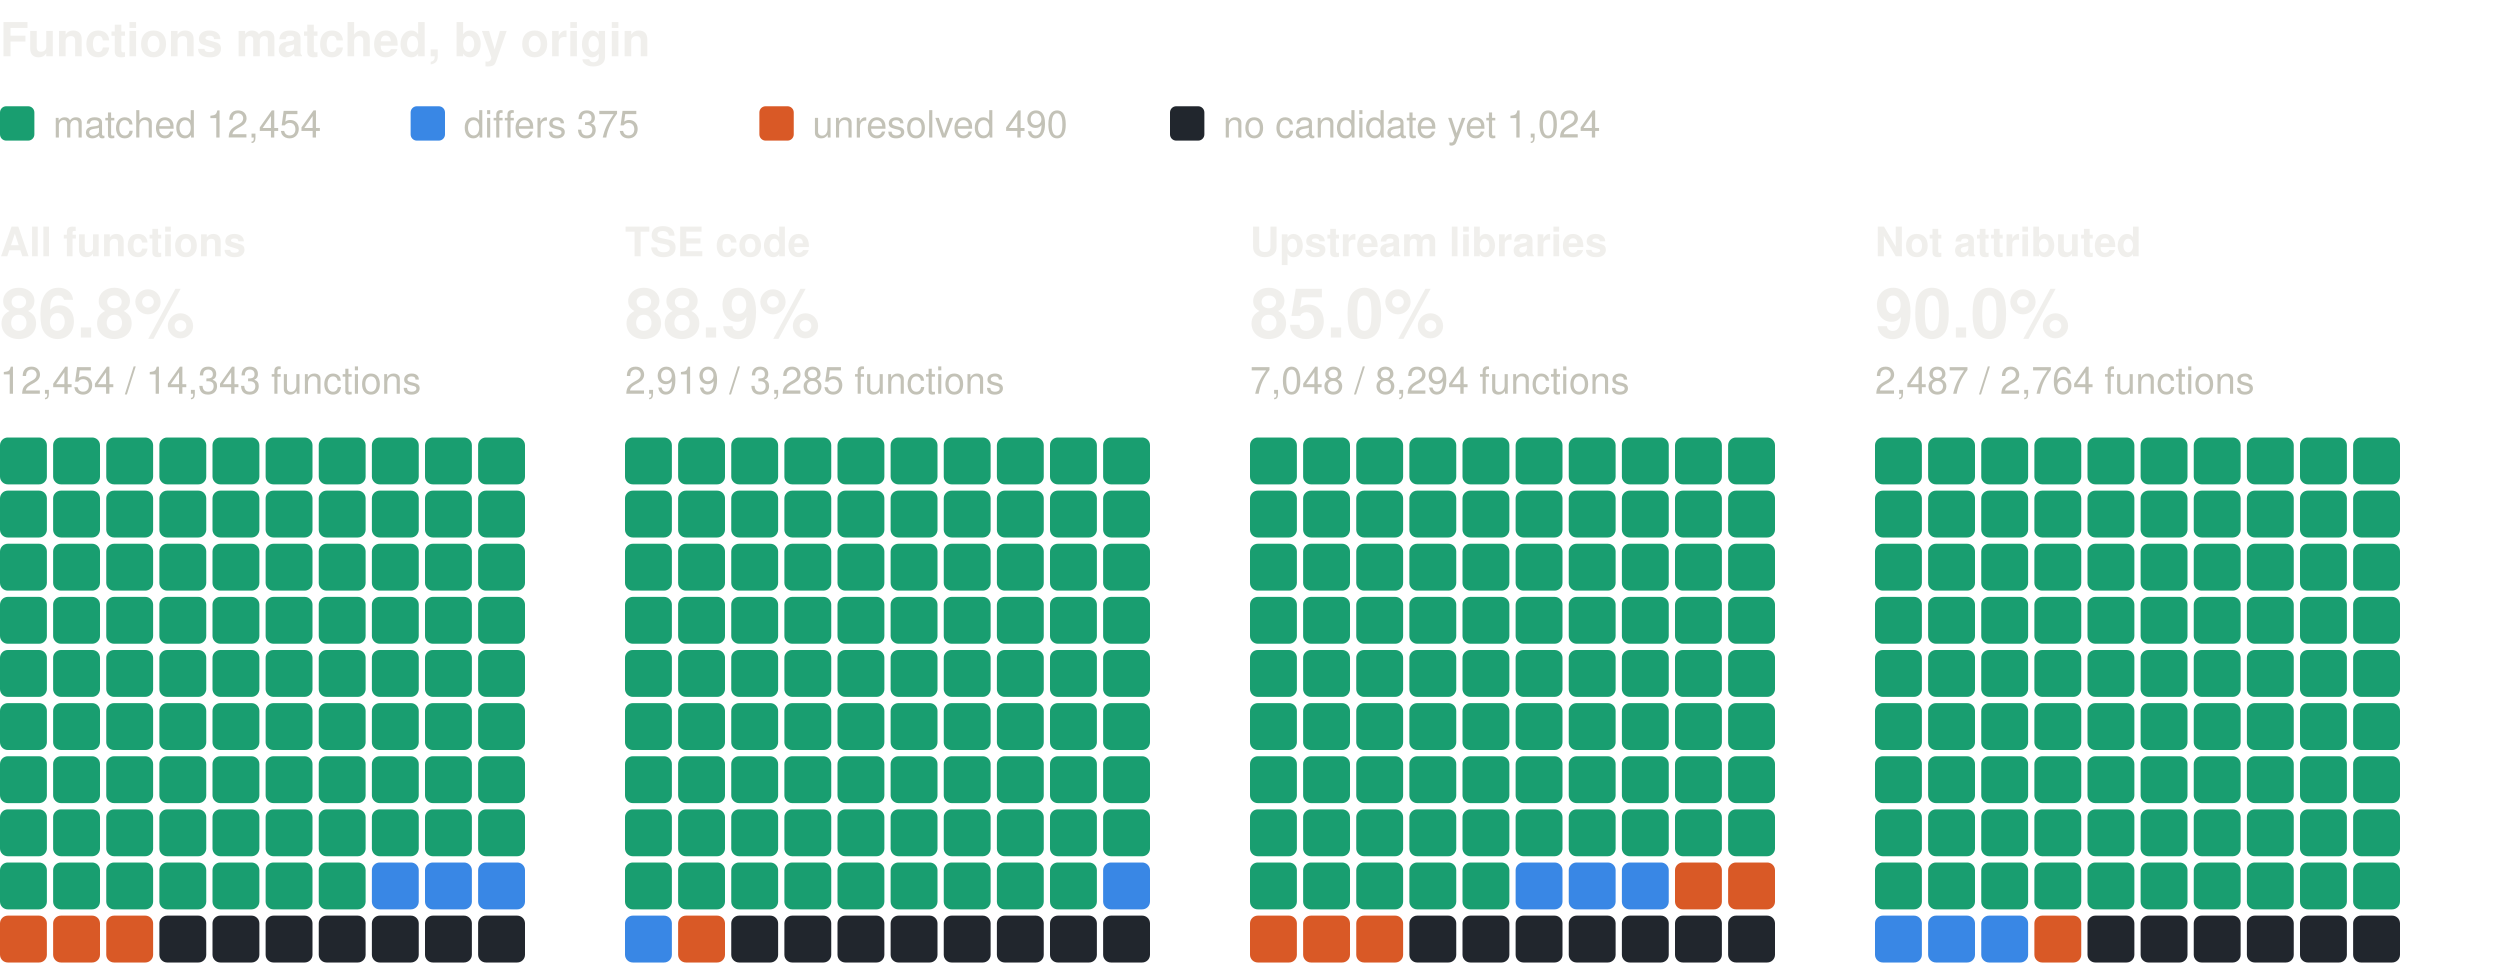
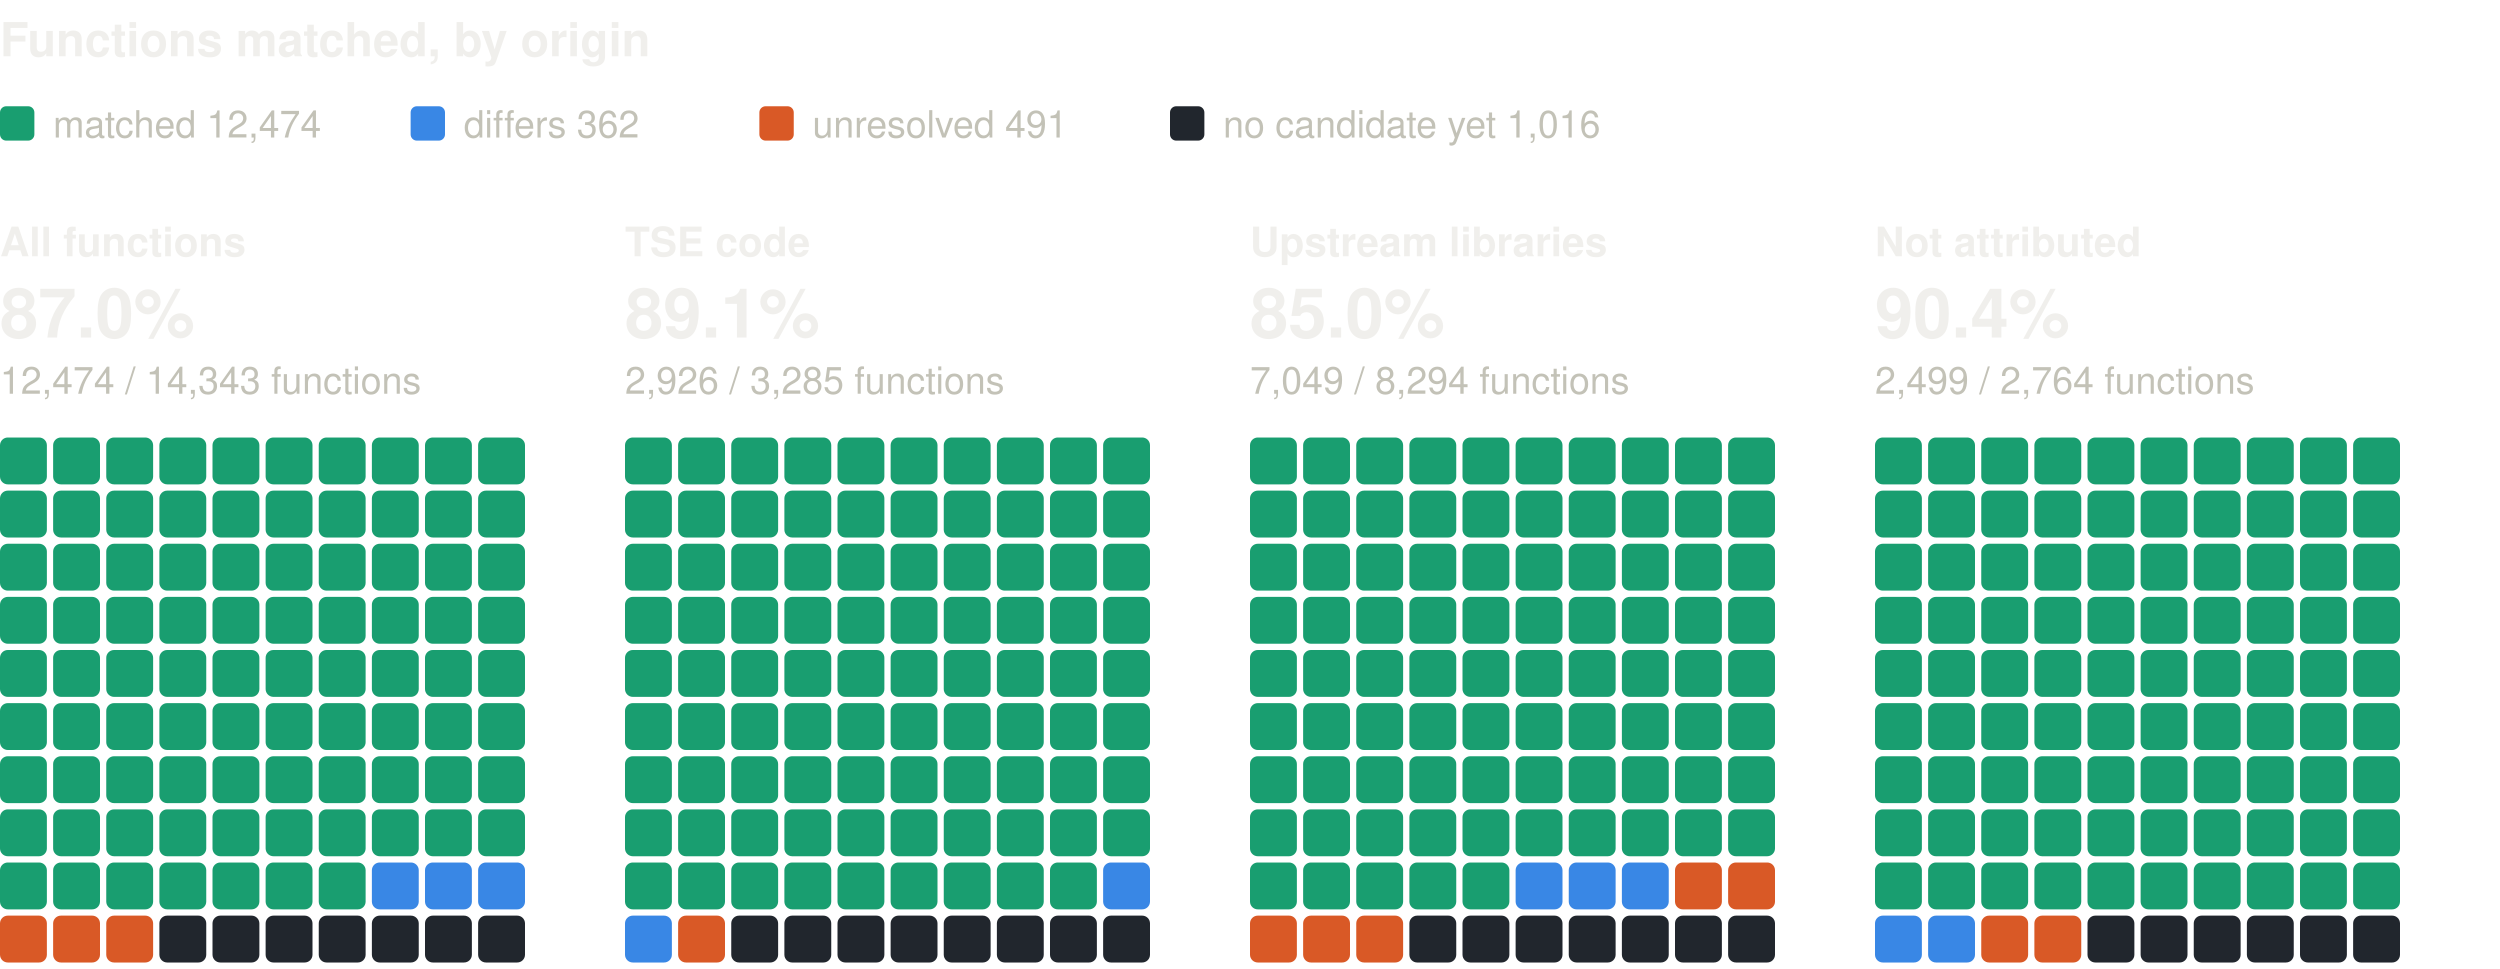
<svg xmlns="http://www.w3.org/2000/svg" width="800" height="310" viewBox="0 0 800 310" role="img" aria-label="Functions matched, by origin: one square per percent, coloured by verdict" font-family="system-ui, -apple-system, 'Segoe UI', Helvetica, Arial, sans-serif">
  <text x="0" y="18" font-size="15" fill="#f0efec" font-weight="600">Functions matched, by origin</text>
  <rect x="0" y="34" width="11" height="11" rx="2" fill="#199e70" />
-   <text x="17" y="44" font-size="12" fill="#c3c2b7">matched 12,454</text>
+   <text x="17" y="44" font-size="12" fill="#c3c2b7">matched 12,474</text>
  <rect x="131.4" y="34" width="11" height="11" rx="2" fill="#3987e5" />
-   <text x="148.4" y="44" font-size="12" fill="#c3c2b7">differs 375</text>
+   <text x="148.4" y="44" font-size="12" fill="#c3c2b7">differs 362</text>
  <rect x="243" y="34" width="11" height="11" rx="2" fill="#d95926" />
-   <text x="260" y="44" font-size="12" fill="#c3c2b7">unresolved 490</text>
+   <text x="260" y="44" font-size="12" fill="#c3c2b7">unresolved 491</text>
  <rect x="374.4" y="34" width="11" height="11" rx="2" fill="#21262d" />
-   <text x="391.4" y="44" font-size="12" fill="#c3c2b7">no candidate yet 1,024</text>
+   <text x="391.4" y="44" font-size="12" fill="#c3c2b7">no candidate yet 1,016</text>
  <text x="0" y="82" font-size="13" fill="#f0efec" font-weight="600">All functions</text>
-   <text x="0" y="108" font-size="22" fill="#f0efec" font-weight="600">86.8%</text>
-   <text x="0" y="126" font-size="12" fill="#c3c2b7">12,454 / 14,343 functions</text>
+   <text x="0" y="108" font-size="22" fill="#f0efec" font-weight="600">87.0%</text>
+   <text x="0" y="126" font-size="12" fill="#c3c2b7">12,474 / 14,343 functions</text>
  <rect x="0" y="140" width="15" height="15" rx="2.5" fill="#199e70" />
  <rect x="17" y="140" width="15" height="15" rx="2.5" fill="#199e70" />
  <rect x="34" y="140" width="15" height="15" rx="2.5" fill="#199e70" />
  <rect x="51" y="140" width="15" height="15" rx="2.5" fill="#199e70" />
  <rect x="68" y="140" width="15" height="15" rx="2.5" fill="#199e70" />
  <rect x="85" y="140" width="15" height="15" rx="2.5" fill="#199e70" />
  <rect x="102" y="140" width="15" height="15" rx="2.5" fill="#199e70" />
  <rect x="119" y="140" width="15" height="15" rx="2.5" fill="#199e70" />
  <rect x="136" y="140" width="15" height="15" rx="2.5" fill="#199e70" />
  <rect x="153" y="140" width="15" height="15" rx="2.5" fill="#199e70" />
  <rect x="0" y="157" width="15" height="15" rx="2.5" fill="#199e70" />
  <rect x="17" y="157" width="15" height="15" rx="2.5" fill="#199e70" />
  <rect x="34" y="157" width="15" height="15" rx="2.5" fill="#199e70" />
  <rect x="51" y="157" width="15" height="15" rx="2.5" fill="#199e70" />
  <rect x="68" y="157" width="15" height="15" rx="2.5" fill="#199e70" />
  <rect x="85" y="157" width="15" height="15" rx="2.5" fill="#199e70" />
  <rect x="102" y="157" width="15" height="15" rx="2.5" fill="#199e70" />
  <rect x="119" y="157" width="15" height="15" rx="2.5" fill="#199e70" />
  <rect x="136" y="157" width="15" height="15" rx="2.5" fill="#199e70" />
  <rect x="153" y="157" width="15" height="15" rx="2.5" fill="#199e70" />
  <rect x="0" y="174" width="15" height="15" rx="2.5" fill="#199e70" />
  <rect x="17" y="174" width="15" height="15" rx="2.5" fill="#199e70" />
  <rect x="34" y="174" width="15" height="15" rx="2.5" fill="#199e70" />
  <rect x="51" y="174" width="15" height="15" rx="2.5" fill="#199e70" />
  <rect x="68" y="174" width="15" height="15" rx="2.5" fill="#199e70" />
  <rect x="85" y="174" width="15" height="15" rx="2.5" fill="#199e70" />
  <rect x="102" y="174" width="15" height="15" rx="2.5" fill="#199e70" />
  <rect x="119" y="174" width="15" height="15" rx="2.5" fill="#199e70" />
  <rect x="136" y="174" width="15" height="15" rx="2.5" fill="#199e70" />
  <rect x="153" y="174" width="15" height="15" rx="2.5" fill="#199e70" />
  <rect x="0" y="191" width="15" height="15" rx="2.5" fill="#199e70" />
  <rect x="17" y="191" width="15" height="15" rx="2.5" fill="#199e70" />
  <rect x="34" y="191" width="15" height="15" rx="2.5" fill="#199e70" />
  <rect x="51" y="191" width="15" height="15" rx="2.5" fill="#199e70" />
  <rect x="68" y="191" width="15" height="15" rx="2.5" fill="#199e70" />
  <rect x="85" y="191" width="15" height="15" rx="2.5" fill="#199e70" />
  <rect x="102" y="191" width="15" height="15" rx="2.5" fill="#199e70" />
  <rect x="119" y="191" width="15" height="15" rx="2.5" fill="#199e70" />
  <rect x="136" y="191" width="15" height="15" rx="2.5" fill="#199e70" />
  <rect x="153" y="191" width="15" height="15" rx="2.5" fill="#199e70" />
  <rect x="0" y="208" width="15" height="15" rx="2.5" fill="#199e70" />
  <rect x="17" y="208" width="15" height="15" rx="2.5" fill="#199e70" />
  <rect x="34" y="208" width="15" height="15" rx="2.5" fill="#199e70" />
  <rect x="51" y="208" width="15" height="15" rx="2.5" fill="#199e70" />
  <rect x="68" y="208" width="15" height="15" rx="2.5" fill="#199e70" />
  <rect x="85" y="208" width="15" height="15" rx="2.5" fill="#199e70" />
  <rect x="102" y="208" width="15" height="15" rx="2.5" fill="#199e70" />
  <rect x="119" y="208" width="15" height="15" rx="2.5" fill="#199e70" />
  <rect x="136" y="208" width="15" height="15" rx="2.5" fill="#199e70" />
  <rect x="153" y="208" width="15" height="15" rx="2.5" fill="#199e70" />
  <rect x="0" y="225" width="15" height="15" rx="2.5" fill="#199e70" />
  <rect x="17" y="225" width="15" height="15" rx="2.5" fill="#199e70" />
  <rect x="34" y="225" width="15" height="15" rx="2.5" fill="#199e70" />
  <rect x="51" y="225" width="15" height="15" rx="2.5" fill="#199e70" />
  <rect x="68" y="225" width="15" height="15" rx="2.5" fill="#199e70" />
  <rect x="85" y="225" width="15" height="15" rx="2.5" fill="#199e70" />
  <rect x="102" y="225" width="15" height="15" rx="2.5" fill="#199e70" />
  <rect x="119" y="225" width="15" height="15" rx="2.5" fill="#199e70" />
  <rect x="136" y="225" width="15" height="15" rx="2.5" fill="#199e70" />
  <rect x="153" y="225" width="15" height="15" rx="2.5" fill="#199e70" />
  <rect x="0" y="242" width="15" height="15" rx="2.5" fill="#199e70" />
  <rect x="17" y="242" width="15" height="15" rx="2.5" fill="#199e70" />
  <rect x="34" y="242" width="15" height="15" rx="2.5" fill="#199e70" />
  <rect x="51" y="242" width="15" height="15" rx="2.5" fill="#199e70" />
  <rect x="68" y="242" width="15" height="15" rx="2.5" fill="#199e70" />
  <rect x="85" y="242" width="15" height="15" rx="2.5" fill="#199e70" />
  <rect x="102" y="242" width="15" height="15" rx="2.5" fill="#199e70" />
  <rect x="119" y="242" width="15" height="15" rx="2.5" fill="#199e70" />
  <rect x="136" y="242" width="15" height="15" rx="2.5" fill="#199e70" />
  <rect x="153" y="242" width="15" height="15" rx="2.5" fill="#199e70" />
  <rect x="0" y="259" width="15" height="15" rx="2.5" fill="#199e70" />
  <rect x="17" y="259" width="15" height="15" rx="2.5" fill="#199e70" />
  <rect x="34" y="259" width="15" height="15" rx="2.5" fill="#199e70" />
  <rect x="51" y="259" width="15" height="15" rx="2.5" fill="#199e70" />
  <rect x="68" y="259" width="15" height="15" rx="2.5" fill="#199e70" />
  <rect x="85" y="259" width="15" height="15" rx="2.5" fill="#199e70" />
  <rect x="102" y="259" width="15" height="15" rx="2.5" fill="#199e70" />
  <rect x="119" y="259" width="15" height="15" rx="2.5" fill="#199e70" />
  <rect x="136" y="259" width="15" height="15" rx="2.5" fill="#199e70" />
  <rect x="153" y="259" width="15" height="15" rx="2.5" fill="#199e70" />
  <rect x="0" y="276" width="15" height="15" rx="2.5" fill="#199e70" />
  <rect x="17" y="276" width="15" height="15" rx="2.5" fill="#199e70" />
  <rect x="34" y="276" width="15" height="15" rx="2.5" fill="#199e70" />
  <rect x="51" y="276" width="15" height="15" rx="2.5" fill="#199e70" />
  <rect x="68" y="276" width="15" height="15" rx="2.5" fill="#199e70" />
  <rect x="85" y="276" width="15" height="15" rx="2.5" fill="#199e70" />
  <rect x="102" y="276" width="15" height="15" rx="2.5" fill="#199e70" />
  <rect x="119" y="276" width="15" height="15" rx="2.5" fill="#3987e5" />
  <rect x="136" y="276" width="15" height="15" rx="2.5" fill="#3987e5" />
  <rect x="153" y="276" width="15" height="15" rx="2.5" fill="#3987e5" />
  <rect x="0" y="293" width="15" height="15" rx="2.5" fill="#d95926" />
  <rect x="17" y="293" width="15" height="15" rx="2.5" fill="#d95926" />
  <rect x="34" y="293" width="15" height="15" rx="2.5" fill="#d95926" />
  <rect x="51" y="293" width="15" height="15" rx="2.5" fill="#21262d" />
  <rect x="68" y="293" width="15" height="15" rx="2.5" fill="#21262d" />
  <rect x="85" y="293" width="15" height="15" rx="2.5" fill="#21262d" />
  <rect x="102" y="293" width="15" height="15" rx="2.5" fill="#21262d" />
  <rect x="119" y="293" width="15" height="15" rx="2.5" fill="#21262d" />
  <rect x="136" y="293" width="15" height="15" rx="2.5" fill="#21262d" />
  <rect x="153" y="293" width="15" height="15" rx="2.5" fill="#21262d" />
  <text x="200" y="82" font-size="13" fill="#f0efec" font-weight="600">TSE code</text>
-   <text x="200" y="108" font-size="22" fill="#f0efec" font-weight="600">88.9%</text>
-   <text x="200" y="126" font-size="12" fill="#c3c2b7">2,919 / 3,285 functions</text>
+   <text x="200" y="108" font-size="22" fill="#f0efec" font-weight="600">89.1%</text>
+   <text x="200" y="126" font-size="12" fill="#c3c2b7">2,926 / 3,285 functions</text>
  <rect x="200" y="140" width="15" height="15" rx="2.5" fill="#199e70" />
  <rect x="217" y="140" width="15" height="15" rx="2.5" fill="#199e70" />
  <rect x="234" y="140" width="15" height="15" rx="2.5" fill="#199e70" />
  <rect x="251" y="140" width="15" height="15" rx="2.5" fill="#199e70" />
  <rect x="268" y="140" width="15" height="15" rx="2.5" fill="#199e70" />
  <rect x="285" y="140" width="15" height="15" rx="2.5" fill="#199e70" />
  <rect x="302" y="140" width="15" height="15" rx="2.5" fill="#199e70" />
  <rect x="319" y="140" width="15" height="15" rx="2.5" fill="#199e70" />
  <rect x="336" y="140" width="15" height="15" rx="2.5" fill="#199e70" />
  <rect x="353" y="140" width="15" height="15" rx="2.5" fill="#199e70" />
  <rect x="200" y="157" width="15" height="15" rx="2.5" fill="#199e70" />
  <rect x="217" y="157" width="15" height="15" rx="2.5" fill="#199e70" />
  <rect x="234" y="157" width="15" height="15" rx="2.5" fill="#199e70" />
  <rect x="251" y="157" width="15" height="15" rx="2.5" fill="#199e70" />
  <rect x="268" y="157" width="15" height="15" rx="2.5" fill="#199e70" />
  <rect x="285" y="157" width="15" height="15" rx="2.5" fill="#199e70" />
  <rect x="302" y="157" width="15" height="15" rx="2.5" fill="#199e70" />
  <rect x="319" y="157" width="15" height="15" rx="2.5" fill="#199e70" />
  <rect x="336" y="157" width="15" height="15" rx="2.5" fill="#199e70" />
  <rect x="353" y="157" width="15" height="15" rx="2.5" fill="#199e70" />
  <rect x="200" y="174" width="15" height="15" rx="2.5" fill="#199e70" />
  <rect x="217" y="174" width="15" height="15" rx="2.5" fill="#199e70" />
  <rect x="234" y="174" width="15" height="15" rx="2.5" fill="#199e70" />
  <rect x="251" y="174" width="15" height="15" rx="2.5" fill="#199e70" />
  <rect x="268" y="174" width="15" height="15" rx="2.5" fill="#199e70" />
  <rect x="285" y="174" width="15" height="15" rx="2.5" fill="#199e70" />
  <rect x="302" y="174" width="15" height="15" rx="2.5" fill="#199e70" />
  <rect x="319" y="174" width="15" height="15" rx="2.5" fill="#199e70" />
  <rect x="336" y="174" width="15" height="15" rx="2.5" fill="#199e70" />
  <rect x="353" y="174" width="15" height="15" rx="2.5" fill="#199e70" />
  <rect x="200" y="191" width="15" height="15" rx="2.5" fill="#199e70" />
  <rect x="217" y="191" width="15" height="15" rx="2.5" fill="#199e70" />
  <rect x="234" y="191" width="15" height="15" rx="2.5" fill="#199e70" />
  <rect x="251" y="191" width="15" height="15" rx="2.5" fill="#199e70" />
  <rect x="268" y="191" width="15" height="15" rx="2.5" fill="#199e70" />
  <rect x="285" y="191" width="15" height="15" rx="2.5" fill="#199e70" />
  <rect x="302" y="191" width="15" height="15" rx="2.5" fill="#199e70" />
  <rect x="319" y="191" width="15" height="15" rx="2.5" fill="#199e70" />
  <rect x="336" y="191" width="15" height="15" rx="2.5" fill="#199e70" />
  <rect x="353" y="191" width="15" height="15" rx="2.5" fill="#199e70" />
  <rect x="200" y="208" width="15" height="15" rx="2.5" fill="#199e70" />
  <rect x="217" y="208" width="15" height="15" rx="2.5" fill="#199e70" />
  <rect x="234" y="208" width="15" height="15" rx="2.5" fill="#199e70" />
  <rect x="251" y="208" width="15" height="15" rx="2.5" fill="#199e70" />
  <rect x="268" y="208" width="15" height="15" rx="2.5" fill="#199e70" />
  <rect x="285" y="208" width="15" height="15" rx="2.5" fill="#199e70" />
  <rect x="302" y="208" width="15" height="15" rx="2.5" fill="#199e70" />
  <rect x="319" y="208" width="15" height="15" rx="2.5" fill="#199e70" />
  <rect x="336" y="208" width="15" height="15" rx="2.5" fill="#199e70" />
  <rect x="353" y="208" width="15" height="15" rx="2.5" fill="#199e70" />
  <rect x="200" y="225" width="15" height="15" rx="2.5" fill="#199e70" />
  <rect x="217" y="225" width="15" height="15" rx="2.5" fill="#199e70" />
  <rect x="234" y="225" width="15" height="15" rx="2.5" fill="#199e70" />
  <rect x="251" y="225" width="15" height="15" rx="2.5" fill="#199e70" />
  <rect x="268" y="225" width="15" height="15" rx="2.5" fill="#199e70" />
  <rect x="285" y="225" width="15" height="15" rx="2.5" fill="#199e70" />
  <rect x="302" y="225" width="15" height="15" rx="2.5" fill="#199e70" />
  <rect x="319" y="225" width="15" height="15" rx="2.5" fill="#199e70" />
  <rect x="336" y="225" width="15" height="15" rx="2.5" fill="#199e70" />
  <rect x="353" y="225" width="15" height="15" rx="2.5" fill="#199e70" />
  <rect x="200" y="242" width="15" height="15" rx="2.5" fill="#199e70" />
  <rect x="217" y="242" width="15" height="15" rx="2.5" fill="#199e70" />
  <rect x="234" y="242" width="15" height="15" rx="2.5" fill="#199e70" />
  <rect x="251" y="242" width="15" height="15" rx="2.5" fill="#199e70" />
  <rect x="268" y="242" width="15" height="15" rx="2.5" fill="#199e70" />
  <rect x="285" y="242" width="15" height="15" rx="2.5" fill="#199e70" />
  <rect x="302" y="242" width="15" height="15" rx="2.5" fill="#199e70" />
  <rect x="319" y="242" width="15" height="15" rx="2.5" fill="#199e70" />
  <rect x="336" y="242" width="15" height="15" rx="2.5" fill="#199e70" />
  <rect x="353" y="242" width="15" height="15" rx="2.5" fill="#199e70" />
  <rect x="200" y="259" width="15" height="15" rx="2.5" fill="#199e70" />
  <rect x="217" y="259" width="15" height="15" rx="2.5" fill="#199e70" />
  <rect x="234" y="259" width="15" height="15" rx="2.5" fill="#199e70" />
  <rect x="251" y="259" width="15" height="15" rx="2.5" fill="#199e70" />
  <rect x="268" y="259" width="15" height="15" rx="2.5" fill="#199e70" />
  <rect x="285" y="259" width="15" height="15" rx="2.5" fill="#199e70" />
  <rect x="302" y="259" width="15" height="15" rx="2.5" fill="#199e70" />
  <rect x="319" y="259" width="15" height="15" rx="2.5" fill="#199e70" />
  <rect x="336" y="259" width="15" height="15" rx="2.5" fill="#199e70" />
  <rect x="353" y="259" width="15" height="15" rx="2.5" fill="#199e70" />
  <rect x="200" y="276" width="15" height="15" rx="2.5" fill="#199e70" />
  <rect x="217" y="276" width="15" height="15" rx="2.5" fill="#199e70" />
  <rect x="234" y="276" width="15" height="15" rx="2.5" fill="#199e70" />
  <rect x="251" y="276" width="15" height="15" rx="2.5" fill="#199e70" />
  <rect x="268" y="276" width="15" height="15" rx="2.5" fill="#199e70" />
  <rect x="285" y="276" width="15" height="15" rx="2.5" fill="#199e70" />
  <rect x="302" y="276" width="15" height="15" rx="2.5" fill="#199e70" />
  <rect x="319" y="276" width="15" height="15" rx="2.5" fill="#199e70" />
  <rect x="336" y="276" width="15" height="15" rx="2.5" fill="#199e70" />
  <rect x="353" y="276" width="15" height="15" rx="2.5" fill="#3987e5" />
  <rect x="200" y="293" width="15" height="15" rx="2.5" fill="#3987e5" />
  <rect x="217" y="293" width="15" height="15" rx="2.5" fill="#d95926" />
  <rect x="234" y="293" width="15" height="15" rx="2.5" fill="#21262d" />
  <rect x="251" y="293" width="15" height="15" rx="2.5" fill="#21262d" />
  <rect x="268" y="293" width="15" height="15" rx="2.5" fill="#21262d" />
  <rect x="285" y="293" width="15" height="15" rx="2.5" fill="#21262d" />
  <rect x="302" y="293" width="15" height="15" rx="2.5" fill="#21262d" />
  <rect x="319" y="293" width="15" height="15" rx="2.5" fill="#21262d" />
  <rect x="336" y="293" width="15" height="15" rx="2.5" fill="#21262d" />
  <rect x="353" y="293" width="15" height="15" rx="2.5" fill="#21262d" />
  <text x="400" y="82" font-size="13" fill="#f0efec" font-weight="600">Upstream libraries</text>
  <text x="400" y="108" font-size="22" fill="#f0efec" font-weight="600">85.0%</text>
-   <text x="400" y="126" font-size="12" fill="#c3c2b7">7,048 / 8,294 functions</text>
+   <text x="400" y="126" font-size="12" fill="#c3c2b7">7,049 / 8,294 functions</text>
  <rect x="400" y="140" width="15" height="15" rx="2.5" fill="#199e70" />
  <rect x="417" y="140" width="15" height="15" rx="2.5" fill="#199e70" />
  <rect x="434" y="140" width="15" height="15" rx="2.5" fill="#199e70" />
  <rect x="451" y="140" width="15" height="15" rx="2.5" fill="#199e70" />
  <rect x="468" y="140" width="15" height="15" rx="2.5" fill="#199e70" />
  <rect x="485" y="140" width="15" height="15" rx="2.5" fill="#199e70" />
  <rect x="502" y="140" width="15" height="15" rx="2.5" fill="#199e70" />
  <rect x="519" y="140" width="15" height="15" rx="2.5" fill="#199e70" />
  <rect x="536" y="140" width="15" height="15" rx="2.5" fill="#199e70" />
  <rect x="553" y="140" width="15" height="15" rx="2.5" fill="#199e70" />
  <rect x="400" y="157" width="15" height="15" rx="2.5" fill="#199e70" />
  <rect x="417" y="157" width="15" height="15" rx="2.5" fill="#199e70" />
  <rect x="434" y="157" width="15" height="15" rx="2.5" fill="#199e70" />
  <rect x="451" y="157" width="15" height="15" rx="2.5" fill="#199e70" />
  <rect x="468" y="157" width="15" height="15" rx="2.5" fill="#199e70" />
  <rect x="485" y="157" width="15" height="15" rx="2.5" fill="#199e70" />
  <rect x="502" y="157" width="15" height="15" rx="2.5" fill="#199e70" />
  <rect x="519" y="157" width="15" height="15" rx="2.5" fill="#199e70" />
  <rect x="536" y="157" width="15" height="15" rx="2.5" fill="#199e70" />
  <rect x="553" y="157" width="15" height="15" rx="2.5" fill="#199e70" />
  <rect x="400" y="174" width="15" height="15" rx="2.5" fill="#199e70" />
  <rect x="417" y="174" width="15" height="15" rx="2.5" fill="#199e70" />
  <rect x="434" y="174" width="15" height="15" rx="2.5" fill="#199e70" />
  <rect x="451" y="174" width="15" height="15" rx="2.5" fill="#199e70" />
  <rect x="468" y="174" width="15" height="15" rx="2.5" fill="#199e70" />
  <rect x="485" y="174" width="15" height="15" rx="2.5" fill="#199e70" />
  <rect x="502" y="174" width="15" height="15" rx="2.5" fill="#199e70" />
  <rect x="519" y="174" width="15" height="15" rx="2.5" fill="#199e70" />
  <rect x="536" y="174" width="15" height="15" rx="2.5" fill="#199e70" />
  <rect x="553" y="174" width="15" height="15" rx="2.5" fill="#199e70" />
  <rect x="400" y="191" width="15" height="15" rx="2.5" fill="#199e70" />
  <rect x="417" y="191" width="15" height="15" rx="2.5" fill="#199e70" />
  <rect x="434" y="191" width="15" height="15" rx="2.5" fill="#199e70" />
  <rect x="451" y="191" width="15" height="15" rx="2.5" fill="#199e70" />
  <rect x="468" y="191" width="15" height="15" rx="2.5" fill="#199e70" />
  <rect x="485" y="191" width="15" height="15" rx="2.5" fill="#199e70" />
  <rect x="502" y="191" width="15" height="15" rx="2.5" fill="#199e70" />
  <rect x="519" y="191" width="15" height="15" rx="2.5" fill="#199e70" />
  <rect x="536" y="191" width="15" height="15" rx="2.5" fill="#199e70" />
  <rect x="553" y="191" width="15" height="15" rx="2.5" fill="#199e70" />
  <rect x="400" y="208" width="15" height="15" rx="2.5" fill="#199e70" />
  <rect x="417" y="208" width="15" height="15" rx="2.5" fill="#199e70" />
  <rect x="434" y="208" width="15" height="15" rx="2.5" fill="#199e70" />
  <rect x="451" y="208" width="15" height="15" rx="2.5" fill="#199e70" />
  <rect x="468" y="208" width="15" height="15" rx="2.5" fill="#199e70" />
  <rect x="485" y="208" width="15" height="15" rx="2.5" fill="#199e70" />
  <rect x="502" y="208" width="15" height="15" rx="2.5" fill="#199e70" />
  <rect x="519" y="208" width="15" height="15" rx="2.5" fill="#199e70" />
  <rect x="536" y="208" width="15" height="15" rx="2.5" fill="#199e70" />
  <rect x="553" y="208" width="15" height="15" rx="2.5" fill="#199e70" />
  <rect x="400" y="225" width="15" height="15" rx="2.5" fill="#199e70" />
  <rect x="417" y="225" width="15" height="15" rx="2.5" fill="#199e70" />
  <rect x="434" y="225" width="15" height="15" rx="2.5" fill="#199e70" />
  <rect x="451" y="225" width="15" height="15" rx="2.5" fill="#199e70" />
  <rect x="468" y="225" width="15" height="15" rx="2.5" fill="#199e70" />
  <rect x="485" y="225" width="15" height="15" rx="2.5" fill="#199e70" />
  <rect x="502" y="225" width="15" height="15" rx="2.5" fill="#199e70" />
  <rect x="519" y="225" width="15" height="15" rx="2.5" fill="#199e70" />
  <rect x="536" y="225" width="15" height="15" rx="2.5" fill="#199e70" />
  <rect x="553" y="225" width="15" height="15" rx="2.5" fill="#199e70" />
  <rect x="400" y="242" width="15" height="15" rx="2.5" fill="#199e70" />
  <rect x="417" y="242" width="15" height="15" rx="2.5" fill="#199e70" />
  <rect x="434" y="242" width="15" height="15" rx="2.5" fill="#199e70" />
  <rect x="451" y="242" width="15" height="15" rx="2.5" fill="#199e70" />
  <rect x="468" y="242" width="15" height="15" rx="2.5" fill="#199e70" />
  <rect x="485" y="242" width="15" height="15" rx="2.5" fill="#199e70" />
  <rect x="502" y="242" width="15" height="15" rx="2.5" fill="#199e70" />
  <rect x="519" y="242" width="15" height="15" rx="2.5" fill="#199e70" />
  <rect x="536" y="242" width="15" height="15" rx="2.5" fill="#199e70" />
  <rect x="553" y="242" width="15" height="15" rx="2.5" fill="#199e70" />
  <rect x="400" y="259" width="15" height="15" rx="2.5" fill="#199e70" />
  <rect x="417" y="259" width="15" height="15" rx="2.5" fill="#199e70" />
  <rect x="434" y="259" width="15" height="15" rx="2.5" fill="#199e70" />
  <rect x="451" y="259" width="15" height="15" rx="2.5" fill="#199e70" />
  <rect x="468" y="259" width="15" height="15" rx="2.5" fill="#199e70" />
  <rect x="485" y="259" width="15" height="15" rx="2.5" fill="#199e70" />
  <rect x="502" y="259" width="15" height="15" rx="2.5" fill="#199e70" />
  <rect x="519" y="259" width="15" height="15" rx="2.5" fill="#199e70" />
  <rect x="536" y="259" width="15" height="15" rx="2.5" fill="#199e70" />
  <rect x="553" y="259" width="15" height="15" rx="2.5" fill="#199e70" />
  <rect x="400" y="276" width="15" height="15" rx="2.5" fill="#199e70" />
  <rect x="417" y="276" width="15" height="15" rx="2.5" fill="#199e70" />
  <rect x="434" y="276" width="15" height="15" rx="2.5" fill="#199e70" />
  <rect x="451" y="276" width="15" height="15" rx="2.5" fill="#199e70" />
  <rect x="468" y="276" width="15" height="15" rx="2.5" fill="#199e70" />
  <rect x="485" y="276" width="15" height="15" rx="2.5" fill="#3987e5" />
  <rect x="502" y="276" width="15" height="15" rx="2.5" fill="#3987e5" />
  <rect x="519" y="276" width="15" height="15" rx="2.5" fill="#3987e5" />
  <rect x="536" y="276" width="15" height="15" rx="2.5" fill="#d95926" />
  <rect x="553" y="276" width="15" height="15" rx="2.5" fill="#d95926" />
  <rect x="400" y="293" width="15" height="15" rx="2.5" fill="#d95926" />
  <rect x="417" y="293" width="15" height="15" rx="2.5" fill="#d95926" />
  <rect x="434" y="293" width="15" height="15" rx="2.5" fill="#d95926" />
  <rect x="451" y="293" width="15" height="15" rx="2.5" fill="#21262d" />
  <rect x="468" y="293" width="15" height="15" rx="2.5" fill="#21262d" />
  <rect x="485" y="293" width="15" height="15" rx="2.5" fill="#21262d" />
  <rect x="502" y="293" width="15" height="15" rx="2.5" fill="#21262d" />
  <rect x="519" y="293" width="15" height="15" rx="2.5" fill="#21262d" />
  <rect x="536" y="293" width="15" height="15" rx="2.5" fill="#21262d" />
  <rect x="553" y="293" width="15" height="15" rx="2.5" fill="#21262d" />
  <text x="600" y="82" font-size="13" fill="#f0efec" font-weight="600">Not attributed</text>
-   <text x="600" y="108" font-size="22" fill="#f0efec" font-weight="600">90.0%</text>
-   <text x="600" y="126" font-size="12" fill="#c3c2b7">2,487 / 2,764 functions</text>
+   <text x="600" y="108" font-size="22" fill="#f0efec" font-weight="600">90.4%</text>
+   <text x="600" y="126" font-size="12" fill="#c3c2b7">2,499 / 2,764 functions</text>
  <rect x="600" y="140" width="15" height="15" rx="2.5" fill="#199e70" />
  <rect x="617" y="140" width="15" height="15" rx="2.5" fill="#199e70" />
  <rect x="634" y="140" width="15" height="15" rx="2.5" fill="#199e70" />
  <rect x="651" y="140" width="15" height="15" rx="2.5" fill="#199e70" />
  <rect x="668" y="140" width="15" height="15" rx="2.5" fill="#199e70" />
  <rect x="685" y="140" width="15" height="15" rx="2.5" fill="#199e70" />
  <rect x="702" y="140" width="15" height="15" rx="2.5" fill="#199e70" />
  <rect x="719" y="140" width="15" height="15" rx="2.5" fill="#199e70" />
  <rect x="736" y="140" width="15" height="15" rx="2.5" fill="#199e70" />
  <rect x="753" y="140" width="15" height="15" rx="2.5" fill="#199e70" />
  <rect x="600" y="157" width="15" height="15" rx="2.5" fill="#199e70" />
  <rect x="617" y="157" width="15" height="15" rx="2.5" fill="#199e70" />
  <rect x="634" y="157" width="15" height="15" rx="2.5" fill="#199e70" />
  <rect x="651" y="157" width="15" height="15" rx="2.5" fill="#199e70" />
  <rect x="668" y="157" width="15" height="15" rx="2.5" fill="#199e70" />
  <rect x="685" y="157" width="15" height="15" rx="2.5" fill="#199e70" />
  <rect x="702" y="157" width="15" height="15" rx="2.5" fill="#199e70" />
  <rect x="719" y="157" width="15" height="15" rx="2.5" fill="#199e70" />
  <rect x="736" y="157" width="15" height="15" rx="2.5" fill="#199e70" />
  <rect x="753" y="157" width="15" height="15" rx="2.5" fill="#199e70" />
  <rect x="600" y="174" width="15" height="15" rx="2.5" fill="#199e70" />
  <rect x="617" y="174" width="15" height="15" rx="2.5" fill="#199e70" />
  <rect x="634" y="174" width="15" height="15" rx="2.5" fill="#199e70" />
  <rect x="651" y="174" width="15" height="15" rx="2.5" fill="#199e70" />
  <rect x="668" y="174" width="15" height="15" rx="2.5" fill="#199e70" />
  <rect x="685" y="174" width="15" height="15" rx="2.5" fill="#199e70" />
  <rect x="702" y="174" width="15" height="15" rx="2.5" fill="#199e70" />
  <rect x="719" y="174" width="15" height="15" rx="2.5" fill="#199e70" />
  <rect x="736" y="174" width="15" height="15" rx="2.5" fill="#199e70" />
  <rect x="753" y="174" width="15" height="15" rx="2.5" fill="#199e70" />
  <rect x="600" y="191" width="15" height="15" rx="2.5" fill="#199e70" />
  <rect x="617" y="191" width="15" height="15" rx="2.5" fill="#199e70" />
  <rect x="634" y="191" width="15" height="15" rx="2.5" fill="#199e70" />
  <rect x="651" y="191" width="15" height="15" rx="2.5" fill="#199e70" />
  <rect x="668" y="191" width="15" height="15" rx="2.5" fill="#199e70" />
  <rect x="685" y="191" width="15" height="15" rx="2.5" fill="#199e70" />
  <rect x="702" y="191" width="15" height="15" rx="2.5" fill="#199e70" />
  <rect x="719" y="191" width="15" height="15" rx="2.5" fill="#199e70" />
  <rect x="736" y="191" width="15" height="15" rx="2.5" fill="#199e70" />
  <rect x="753" y="191" width="15" height="15" rx="2.5" fill="#199e70" />
  <rect x="600" y="208" width="15" height="15" rx="2.5" fill="#199e70" />
  <rect x="617" y="208" width="15" height="15" rx="2.5" fill="#199e70" />
  <rect x="634" y="208" width="15" height="15" rx="2.5" fill="#199e70" />
  <rect x="651" y="208" width="15" height="15" rx="2.5" fill="#199e70" />
  <rect x="668" y="208" width="15" height="15" rx="2.5" fill="#199e70" />
  <rect x="685" y="208" width="15" height="15" rx="2.5" fill="#199e70" />
  <rect x="702" y="208" width="15" height="15" rx="2.5" fill="#199e70" />
  <rect x="719" y="208" width="15" height="15" rx="2.5" fill="#199e70" />
  <rect x="736" y="208" width="15" height="15" rx="2.5" fill="#199e70" />
  <rect x="753" y="208" width="15" height="15" rx="2.5" fill="#199e70" />
  <rect x="600" y="225" width="15" height="15" rx="2.5" fill="#199e70" />
  <rect x="617" y="225" width="15" height="15" rx="2.5" fill="#199e70" />
  <rect x="634" y="225" width="15" height="15" rx="2.5" fill="#199e70" />
  <rect x="651" y="225" width="15" height="15" rx="2.5" fill="#199e70" />
  <rect x="668" y="225" width="15" height="15" rx="2.5" fill="#199e70" />
  <rect x="685" y="225" width="15" height="15" rx="2.5" fill="#199e70" />
  <rect x="702" y="225" width="15" height="15" rx="2.5" fill="#199e70" />
  <rect x="719" y="225" width="15" height="15" rx="2.5" fill="#199e70" />
  <rect x="736" y="225" width="15" height="15" rx="2.5" fill="#199e70" />
  <rect x="753" y="225" width="15" height="15" rx="2.5" fill="#199e70" />
  <rect x="600" y="242" width="15" height="15" rx="2.5" fill="#199e70" />
  <rect x="617" y="242" width="15" height="15" rx="2.5" fill="#199e70" />
  <rect x="634" y="242" width="15" height="15" rx="2.5" fill="#199e70" />
  <rect x="651" y="242" width="15" height="15" rx="2.5" fill="#199e70" />
  <rect x="668" y="242" width="15" height="15" rx="2.5" fill="#199e70" />
  <rect x="685" y="242" width="15" height="15" rx="2.5" fill="#199e70" />
  <rect x="702" y="242" width="15" height="15" rx="2.5" fill="#199e70" />
  <rect x="719" y="242" width="15" height="15" rx="2.5" fill="#199e70" />
  <rect x="736" y="242" width="15" height="15" rx="2.5" fill="#199e70" />
  <rect x="753" y="242" width="15" height="15" rx="2.5" fill="#199e70" />
  <rect x="600" y="259" width="15" height="15" rx="2.5" fill="#199e70" />
  <rect x="617" y="259" width="15" height="15" rx="2.5" fill="#199e70" />
  <rect x="634" y="259" width="15" height="15" rx="2.5" fill="#199e70" />
  <rect x="651" y="259" width="15" height="15" rx="2.5" fill="#199e70" />
  <rect x="668" y="259" width="15" height="15" rx="2.5" fill="#199e70" />
  <rect x="685" y="259" width="15" height="15" rx="2.5" fill="#199e70" />
  <rect x="702" y="259" width="15" height="15" rx="2.5" fill="#199e70" />
  <rect x="719" y="259" width="15" height="15" rx="2.5" fill="#199e70" />
  <rect x="736" y="259" width="15" height="15" rx="2.5" fill="#199e70" />
  <rect x="753" y="259" width="15" height="15" rx="2.5" fill="#199e70" />
  <rect x="600" y="276" width="15" height="15" rx="2.5" fill="#199e70" />
  <rect x="617" y="276" width="15" height="15" rx="2.5" fill="#199e70" />
  <rect x="634" y="276" width="15" height="15" rx="2.5" fill="#199e70" />
  <rect x="651" y="276" width="15" height="15" rx="2.5" fill="#199e70" />
  <rect x="668" y="276" width="15" height="15" rx="2.5" fill="#199e70" />
  <rect x="685" y="276" width="15" height="15" rx="2.5" fill="#199e70" />
  <rect x="702" y="276" width="15" height="15" rx="2.5" fill="#199e70" />
  <rect x="719" y="276" width="15" height="15" rx="2.5" fill="#199e70" />
  <rect x="736" y="276" width="15" height="15" rx="2.5" fill="#199e70" />
  <rect x="753" y="276" width="15" height="15" rx="2.5" fill="#199e70" />
  <rect x="600" y="293" width="15" height="15" rx="2.5" fill="#3987e5" />
  <rect x="617" y="293" width="15" height="15" rx="2.5" fill="#3987e5" />
-   <rect x="634" y="293" width="15" height="15" rx="2.5" fill="#3987e5" />
+   <rect x="634" y="293" width="15" height="15" rx="2.5" fill="#d95926" />
  <rect x="651" y="293" width="15" height="15" rx="2.5" fill="#d95926" />
  <rect x="668" y="293" width="15" height="15" rx="2.5" fill="#21262d" />
  <rect x="685" y="293" width="15" height="15" rx="2.5" fill="#21262d" />
  <rect x="702" y="293" width="15" height="15" rx="2.5" fill="#21262d" />
  <rect x="719" y="293" width="15" height="15" rx="2.5" fill="#21262d" />
  <rect x="736" y="293" width="15" height="15" rx="2.5" fill="#21262d" />
  <rect x="753" y="293" width="15" height="15" rx="2.5" fill="#21262d" />
</svg>
